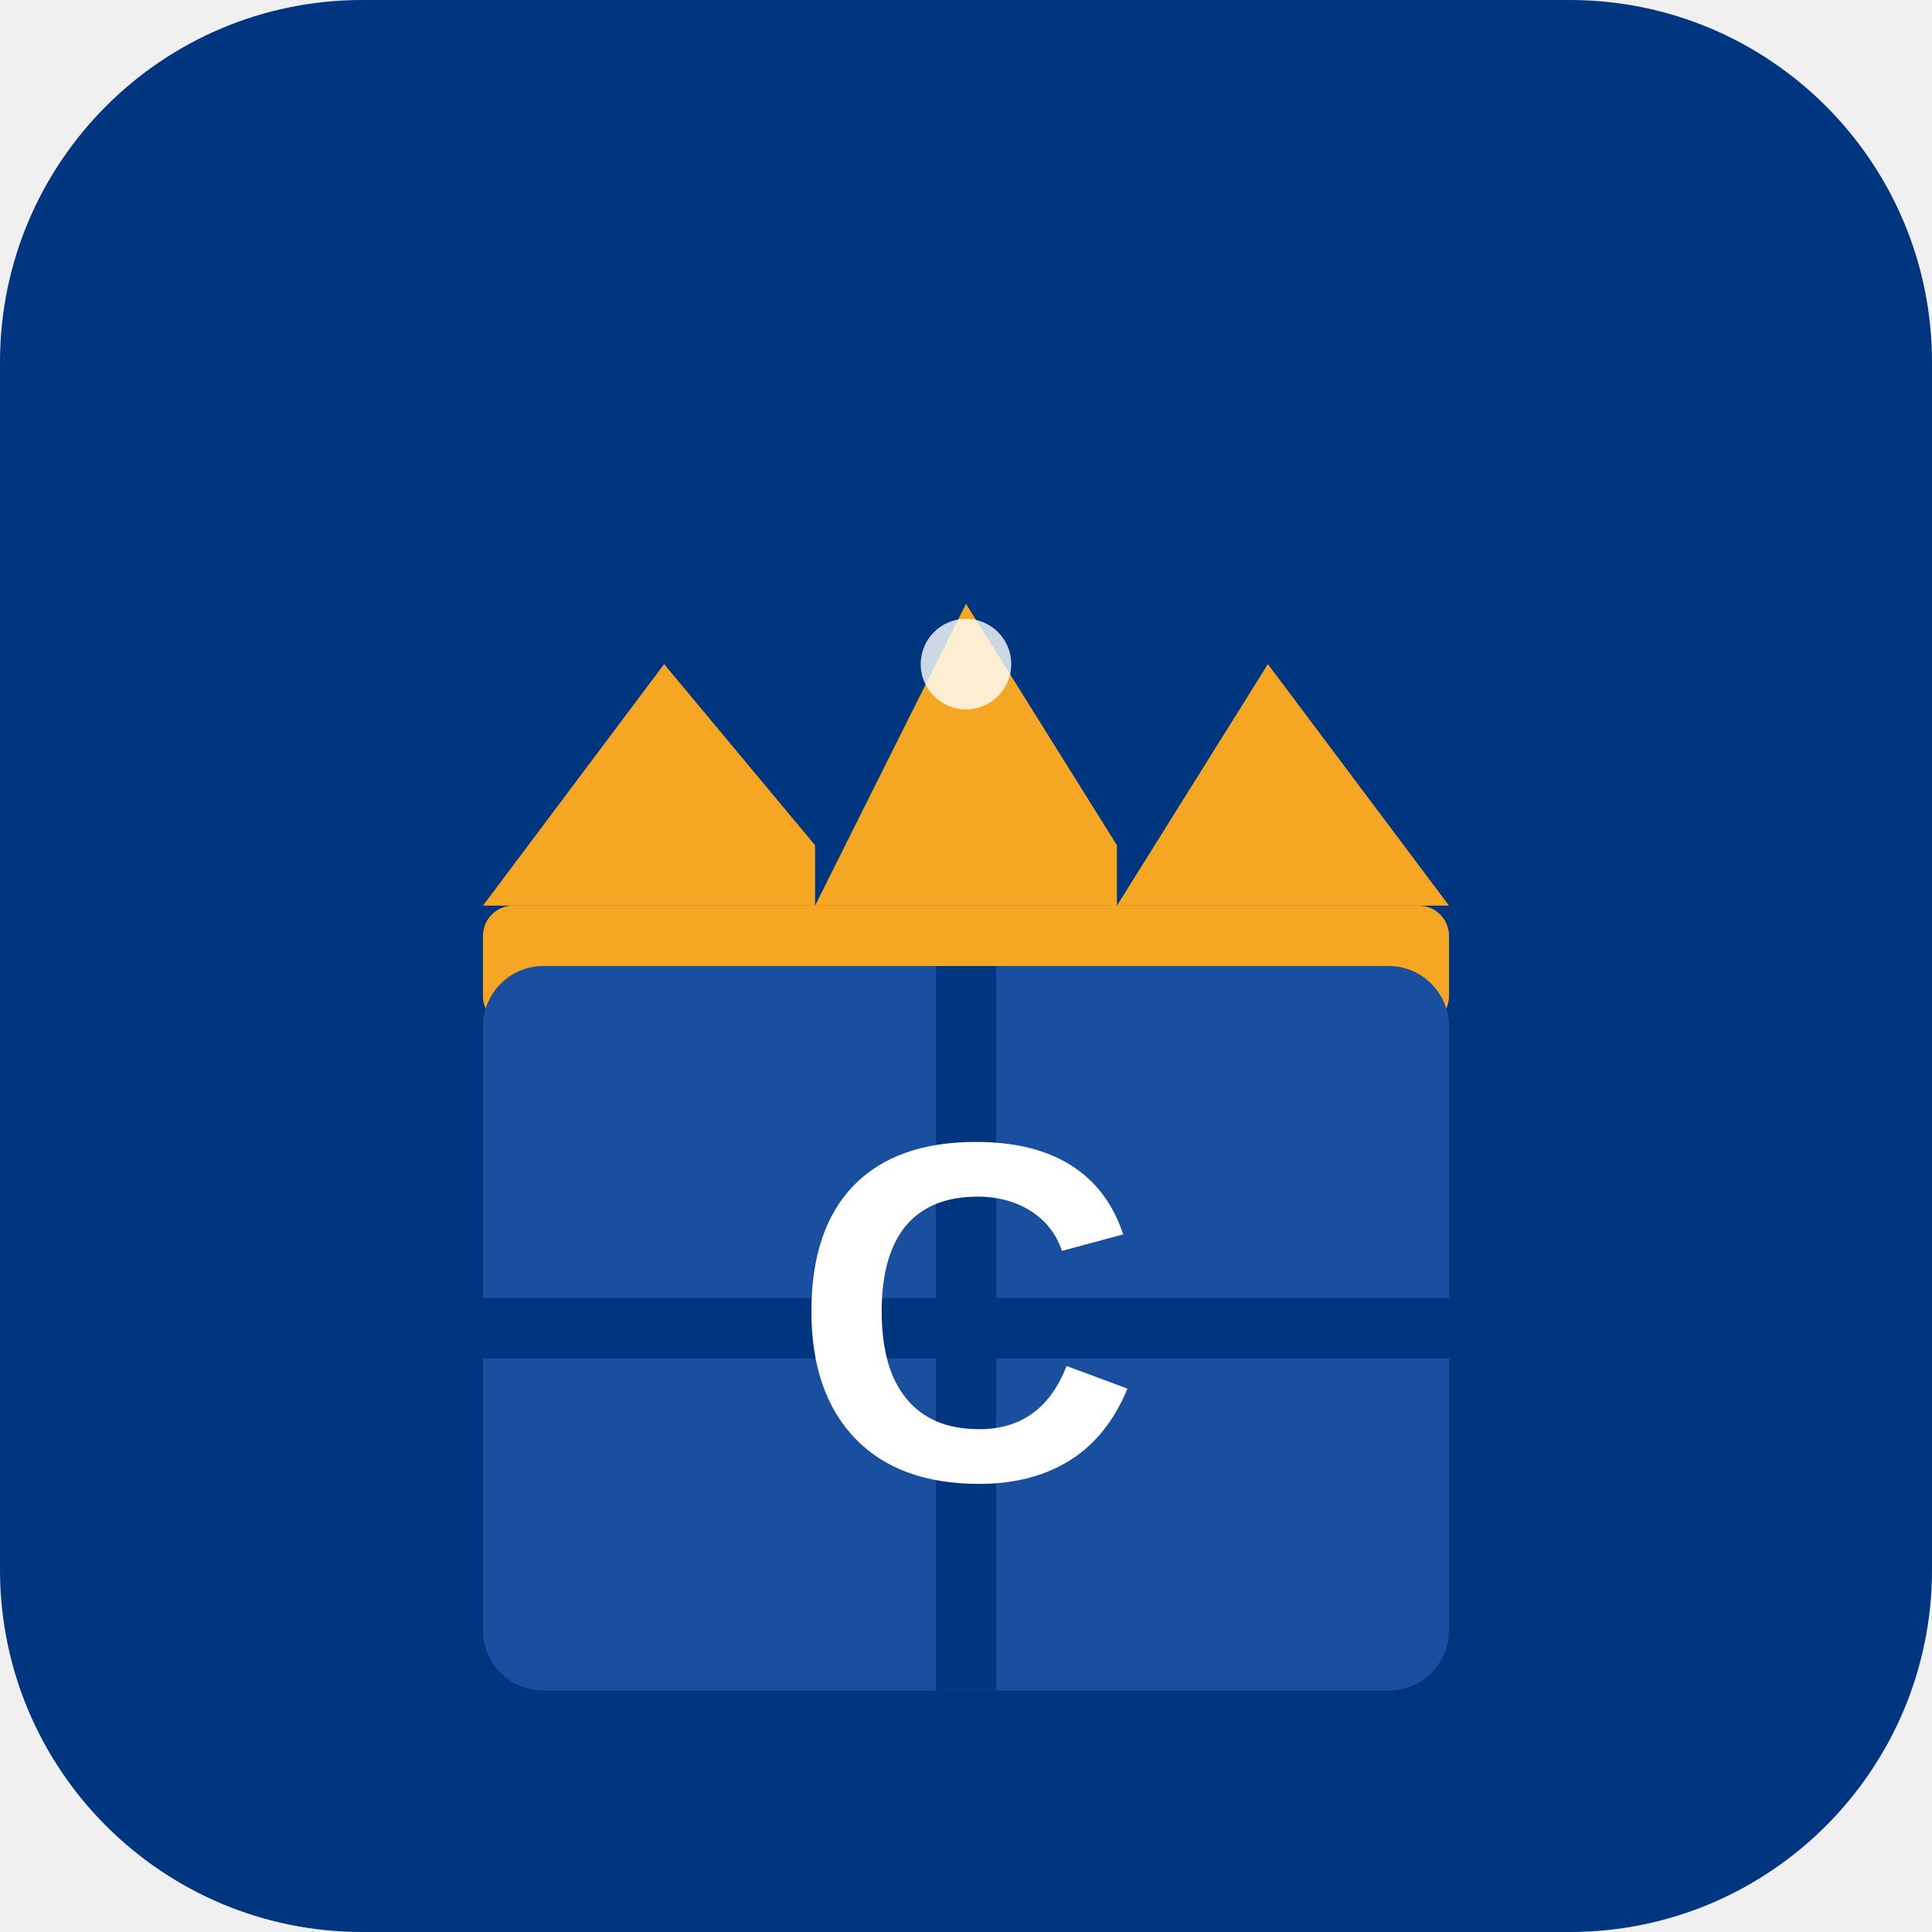
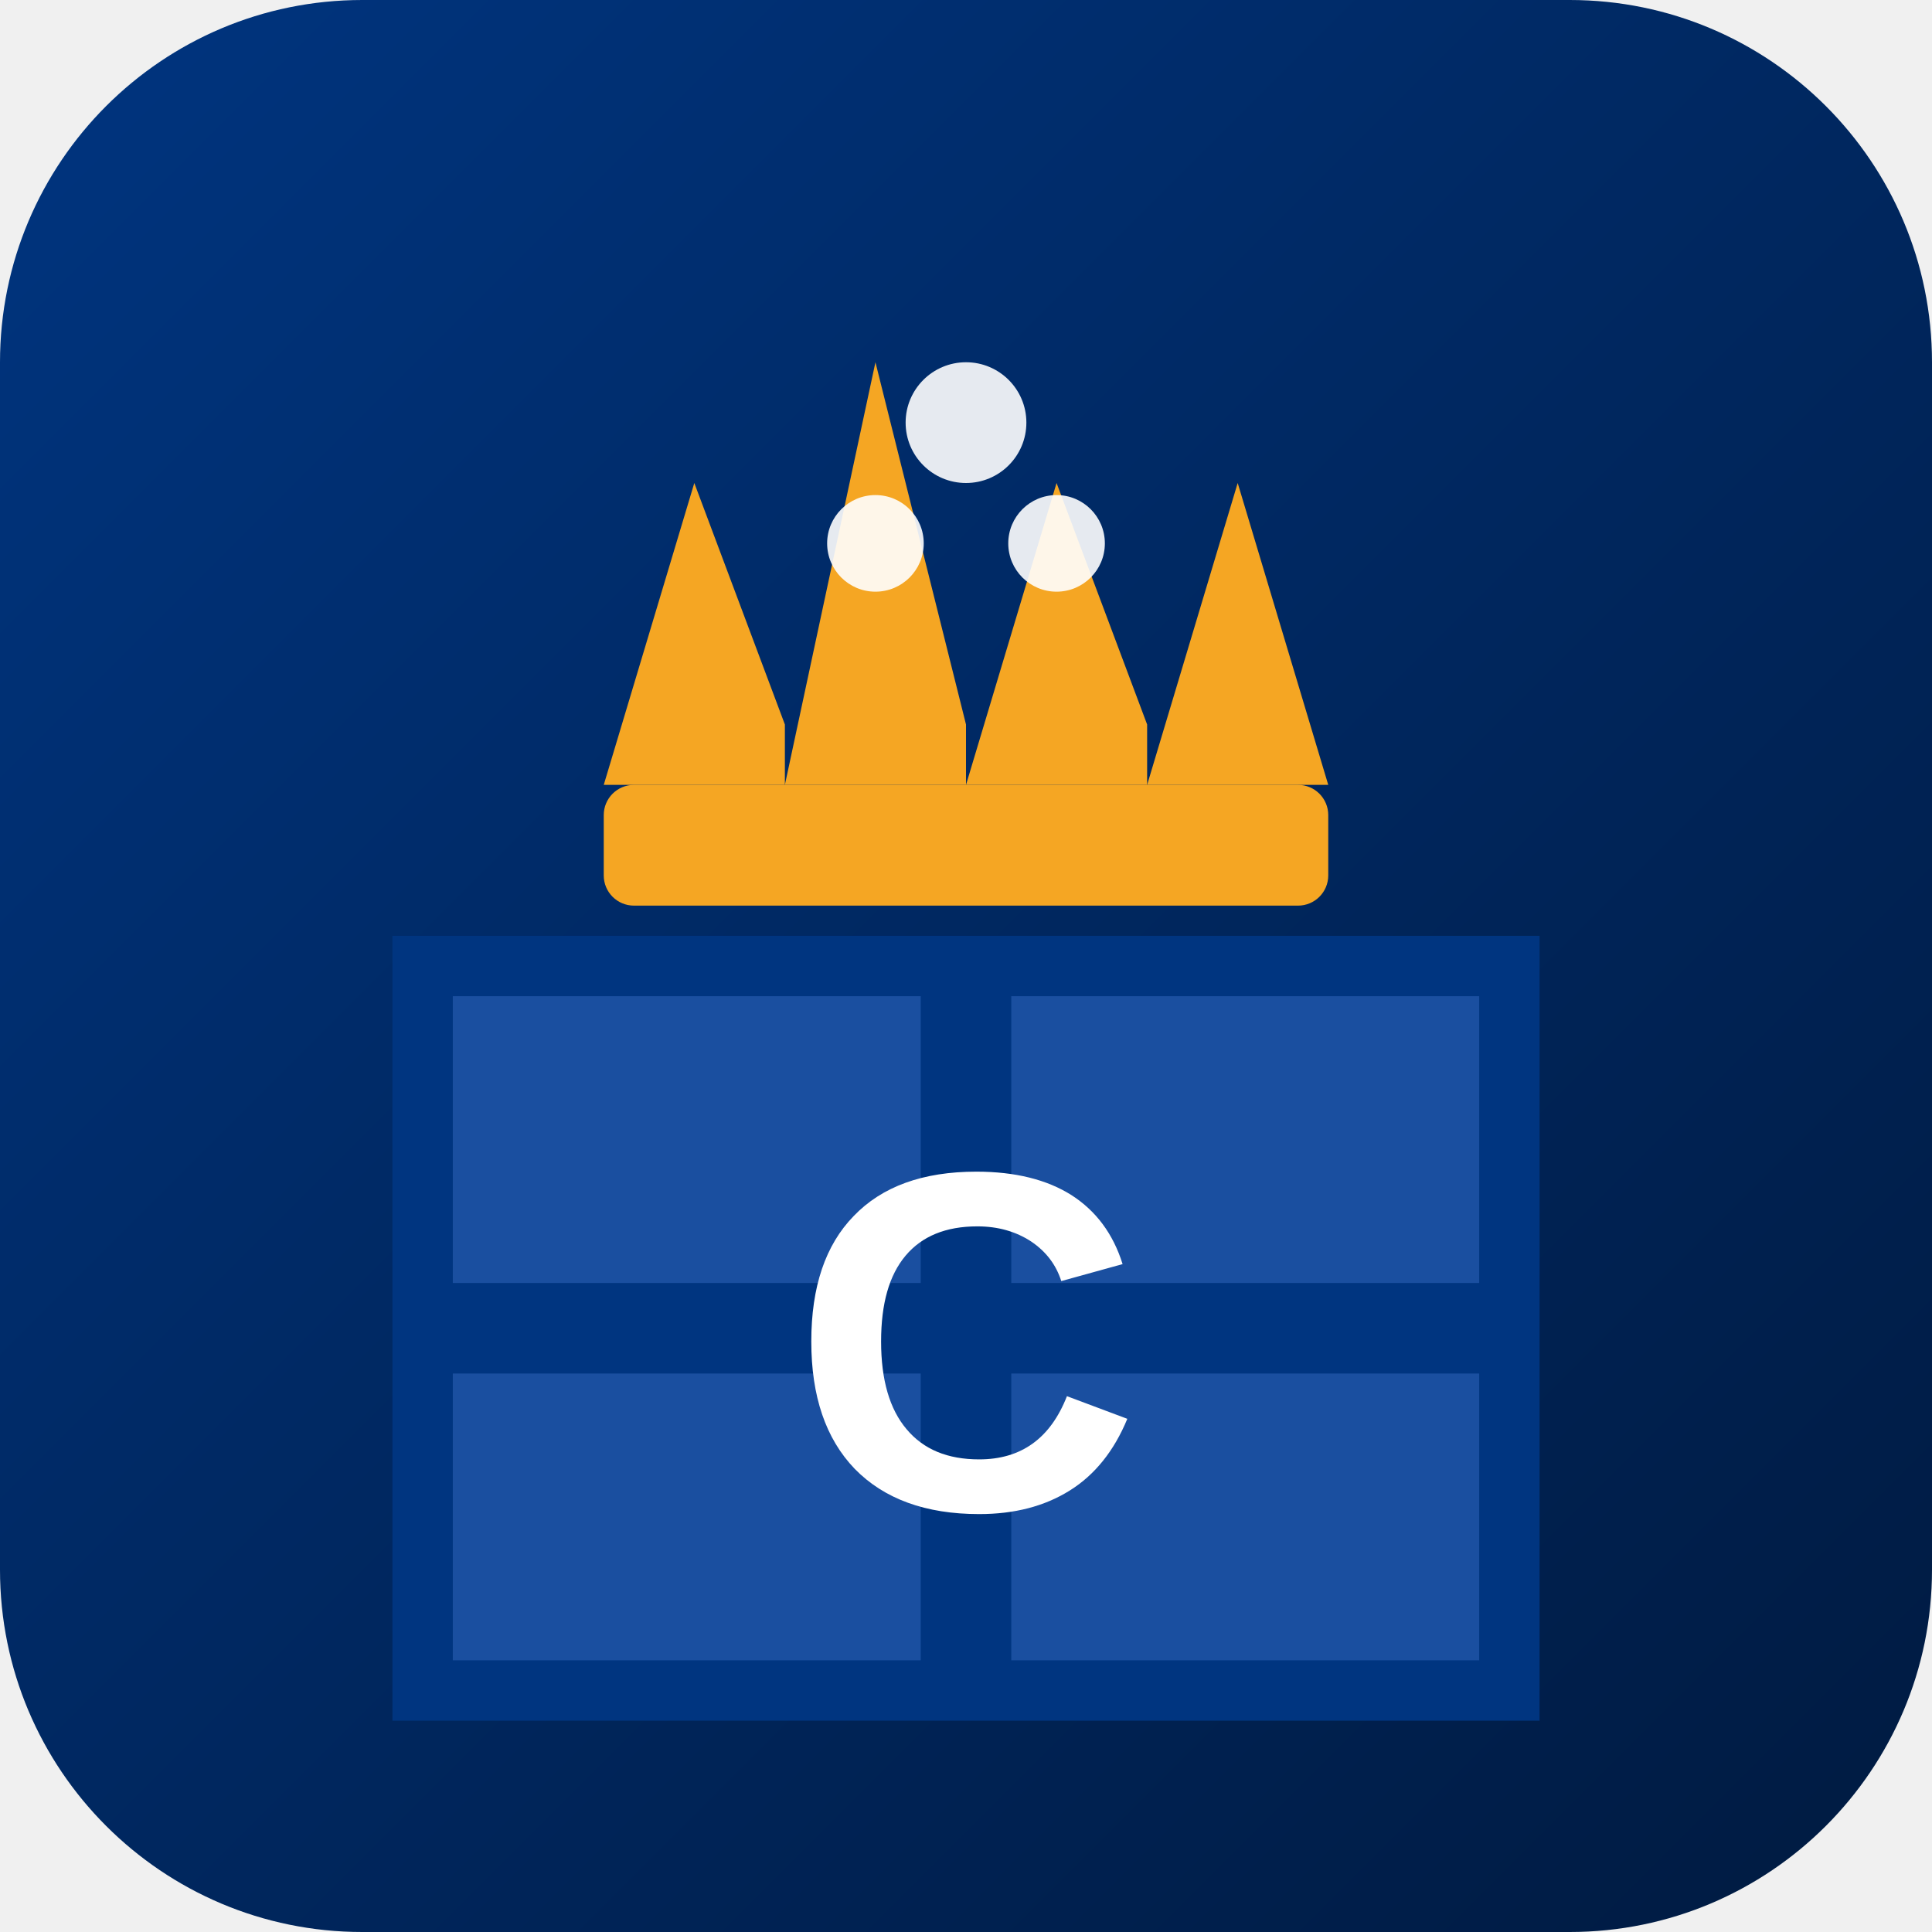
- <svg xmlns="http://www.w3.org/2000/svg" viewBox="0 0 64 64" width="64" height="64">
-   <rect width="64" height="64" fill="#003580" rx="12" />
-   <g transform="translate(32, 18)">
-     <rect x="-16" y="12" width="32" height="4" fill="#f5a623" rx="1" />
-     <polygon points="-16,12 -10,4 -5,10 -5,12" fill="#f5a623" />
-     <polygon points="-5,12 0,2 5,10 5,12" fill="#f5a623" />
-     <polygon points="5,12 10,4 16,12" fill="#f5a623" />
-     <circle cx="0" cy="4" r="1.5" fill="white" opacity="0.8" />
+ <svg xmlns="http://www.w3.org/2000/svg" viewBox="0 0 32 32" width="32" height="32">
+   <defs>
+     <linearGradient id="bgGrad" x1="0%" y1="0%" x2="100%" y2="100%">
+       <stop offset="0%" style="stop-color:#003580;stop-opacity:1" />
+       <stop offset="100%" style="stop-color:#001a40;stop-opacity:1" />
+     </linearGradient>
+   </defs>
+   <rect width="32" height="32" fill="url(#bgGrad)" rx="6" />
+   <rect x="7" y="16" width="18" height="12" fill="#1a4fa0" rx="1" />
+   <rect x="7" y="16" width="18" height="12" fill="none" stroke="#003580" stroke-width="1" />
+   <line x1="16" y1="16" x2="16" y2="28" stroke="#003580" stroke-width="1.5" />
+   <line x1="7" y1="22" x2="25" y2="22" stroke="#003580" stroke-width="1.5" />
+   <g>
+     <rect x="10" y="13" width="12" height="2" fill="#f5a623" rx="0.5" />
+     <polygon points="10,13 11.5,8 13,12 13,13" fill="#f5a623" />
+     <polygon points="13,13 14.5,6 16,12 16,13" fill="#f5a623" />
+     <polygon points="16,13 17.5,8 19,12 19,13" fill="#f5a623" />
+     <polygon points="19,13 20.5,8 22,13" fill="#f5a623" />
+     <circle cx="14.5" cy="9" r="0.8" fill="white" opacity="0.9" />
+     <circle cx="16" cy="7" r="1" fill="white" opacity="0.9" />
+     <circle cx="17.5" cy="9" r="0.8" fill="white" opacity="0.9" />
  </g>
-   <rect x="16" y="32" width="32" height="24" fill="#1a4fa0" rx="2" />
-   <line x1="32" y1="32" x2="32" y2="56" stroke="#003580" stroke-width="2" />
-   <line x1="16" y1="44" x2="48" y2="44" stroke="#003580" stroke-width="2" />
-   <text x="32" y="49" font-family="Arial, sans-serif" font-size="16" font-weight="bold" fill="white" text-anchor="middle">C</text>
+   <text x="16" y="25" font-family="Arial, sans-serif" font-size="8" font-weight="bold" fill="white" text-anchor="middle">C</text>
</svg>
